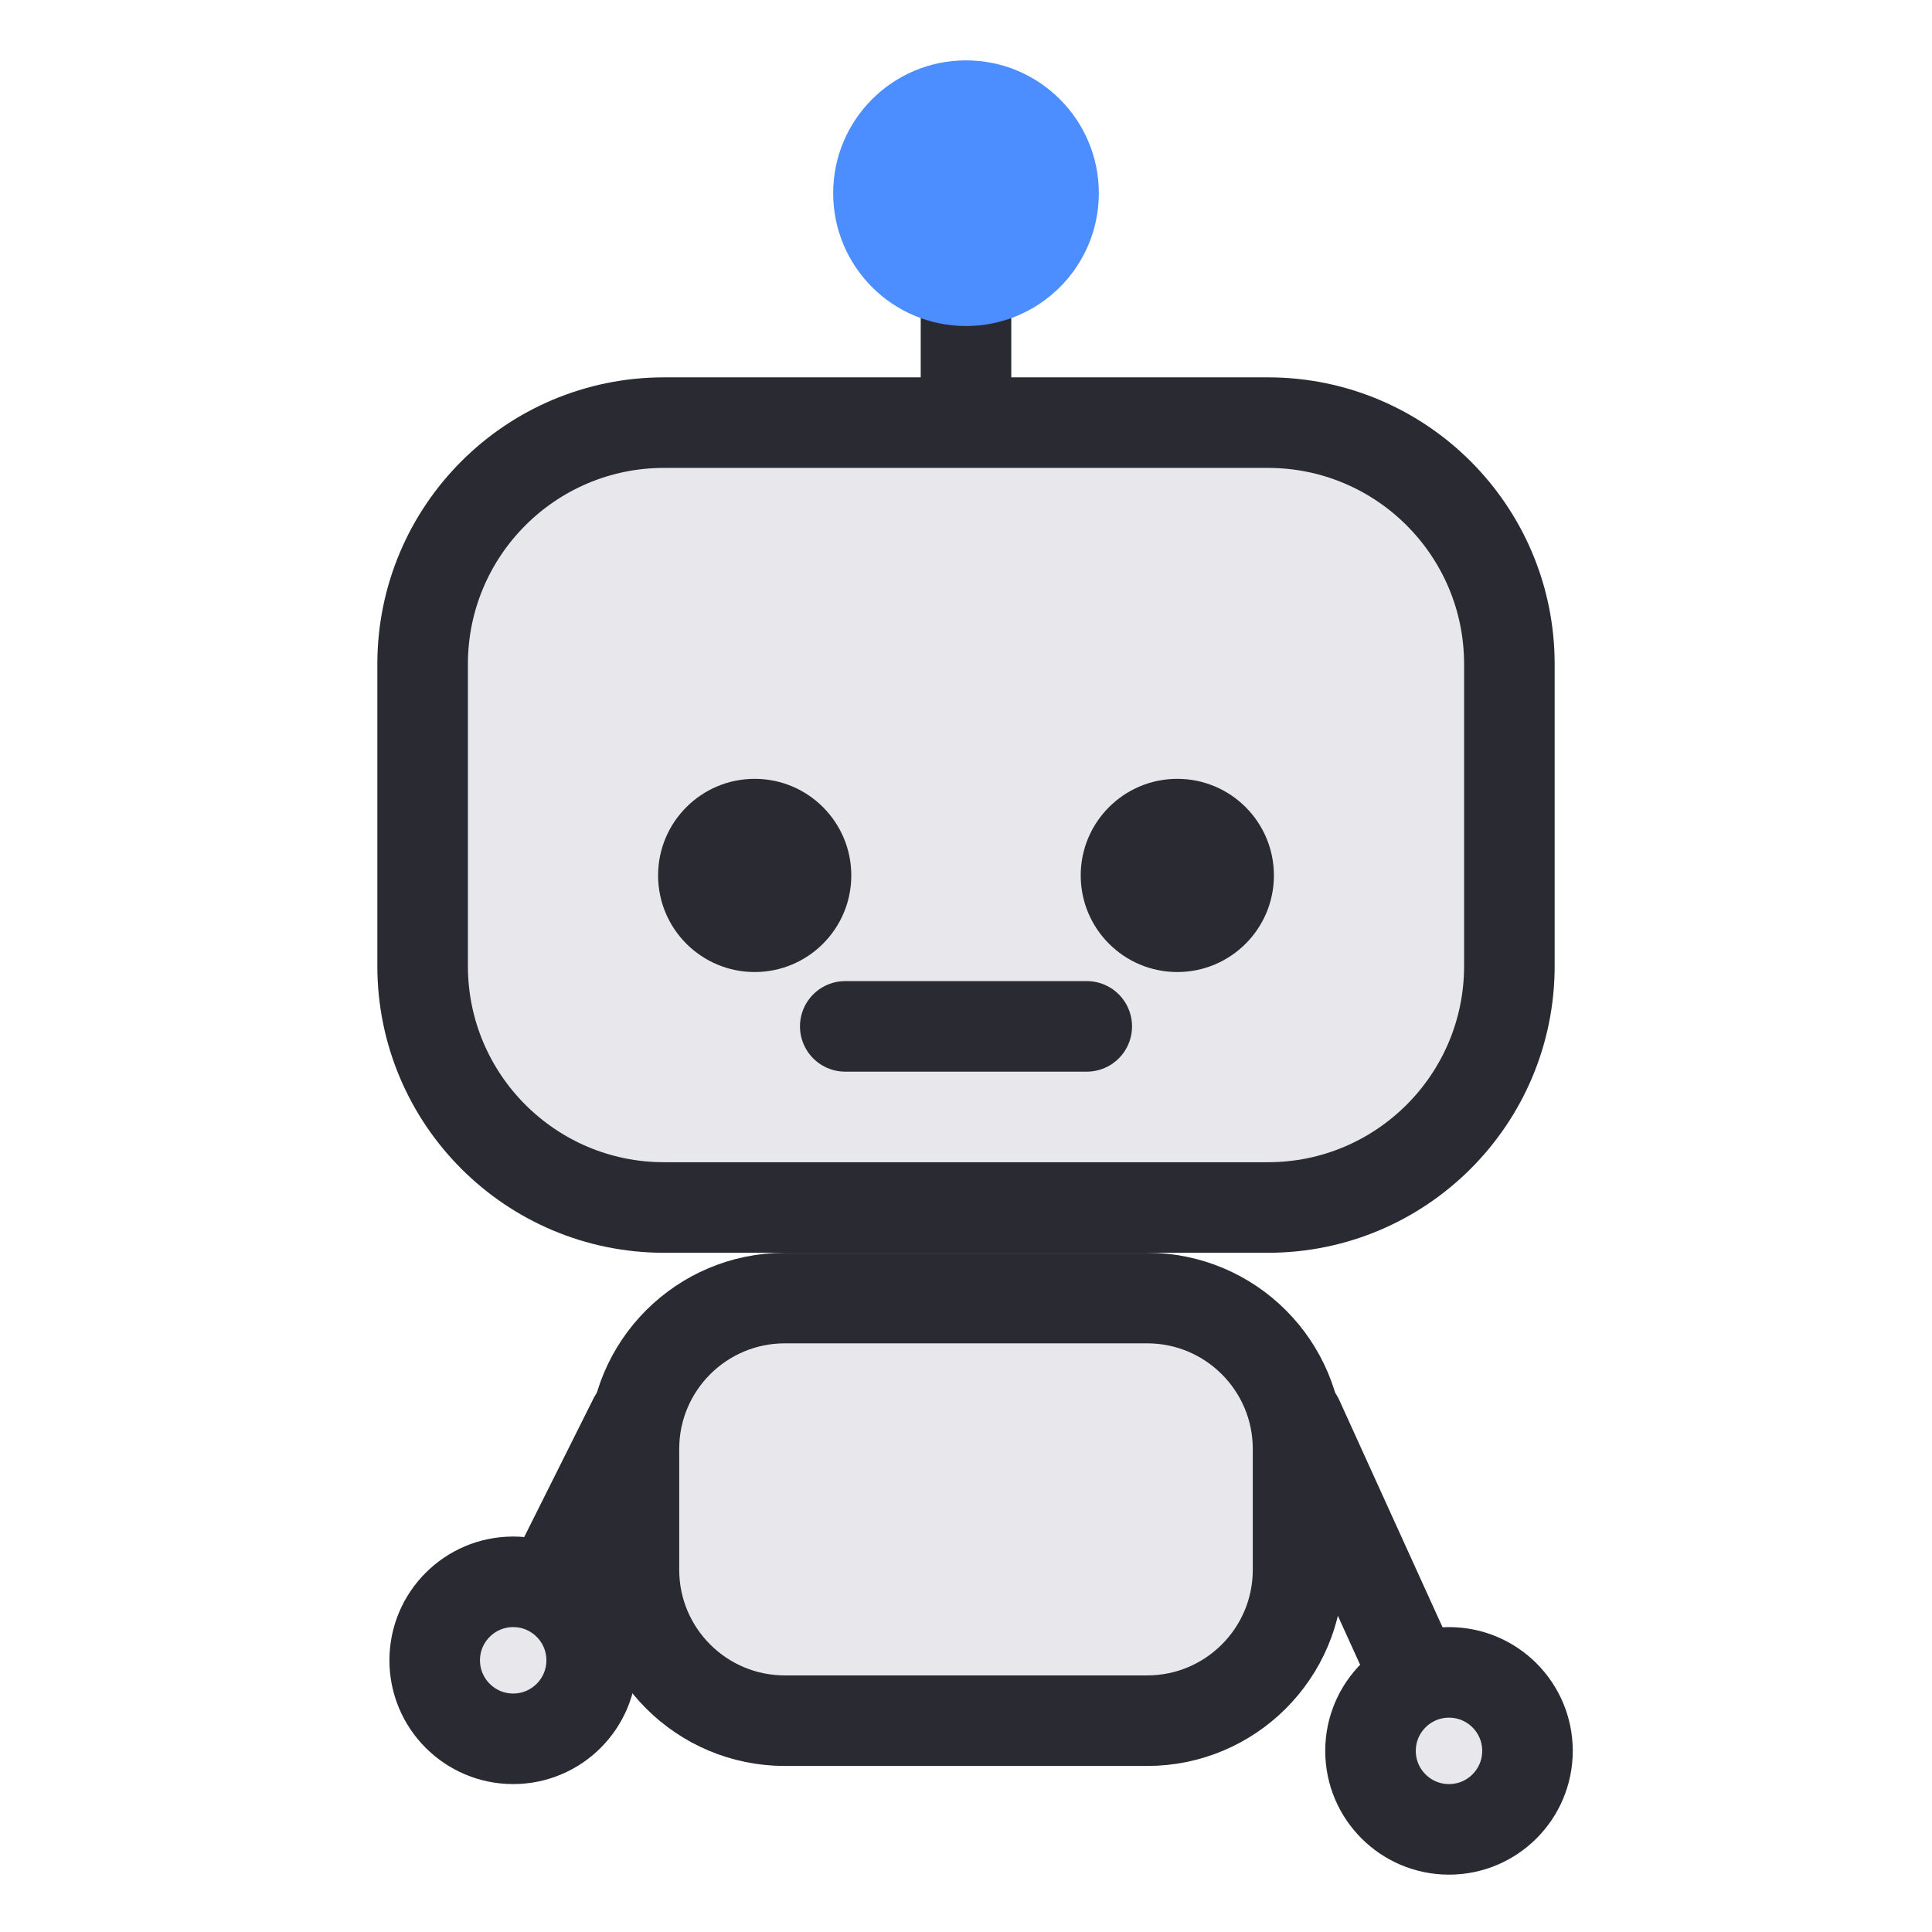
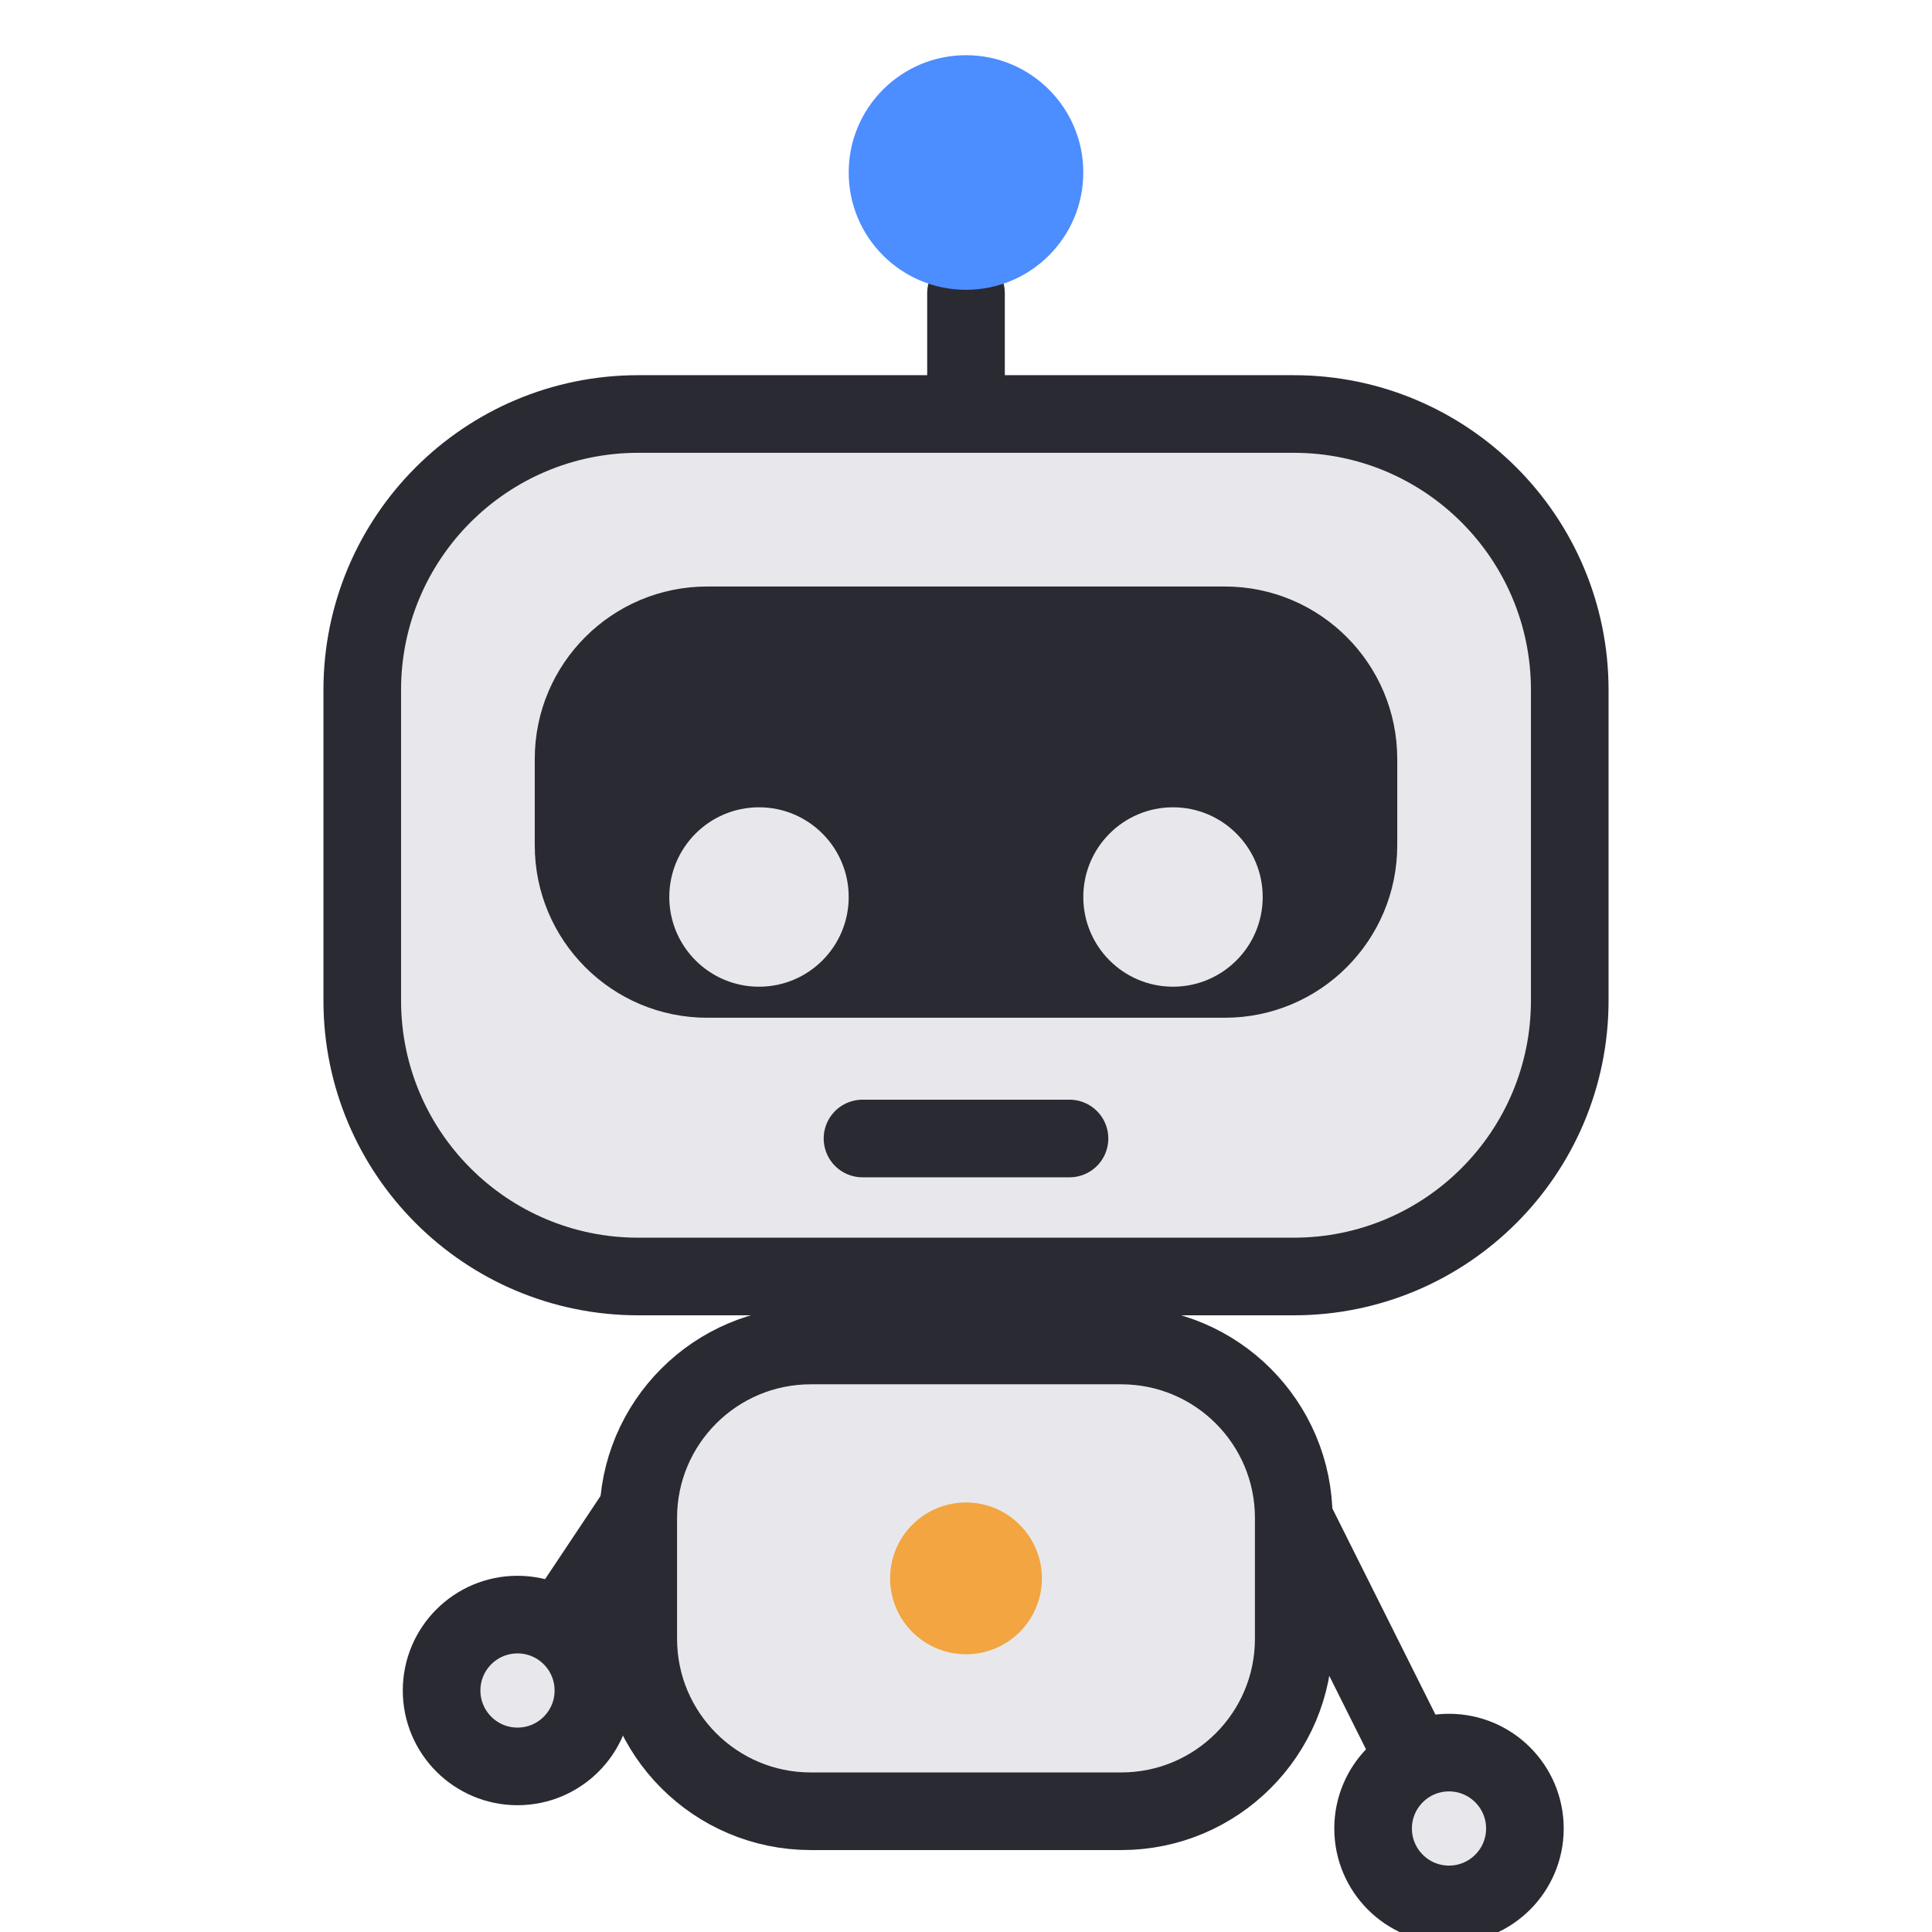
- <svg xmlns="http://www.w3.org/2000/svg" width="32" height="32" viewBox="0 0 32 32">
-   <g stroke="#2a2a33" stroke-width="1.5" stroke-linecap="round" stroke-linejoin="round">
-     <line x1="16" y1="5" x2="16" y2="7" />
-     <circle cx="16" cy="3.2" r="2.2" fill="#4c8dff" stroke="none" />
-     <rect x="7" y="7" width="18" height="13" rx="4" fill="#e8e8ec" />
-     <circle cx="12.5" cy="14.5" r="1.6" fill="#2a2a33" stroke="none" />
-     <circle cx="19.5" cy="14.5" r="1.6" fill="#2a2a33" stroke="none" />
-     <path d="M14 17h4" fill="none" />
-     <line x1="10.5" y1="23.5" x2="8.5" y2="27.5" />
-     <circle cx="8.5" cy="27.5" r="1.3" fill="#e8e8ec" />
-     <line x1="21.5" y1="23.5" x2="24" y2="29" />
-     <circle cx="24" cy="29" r="1.3" fill="#e8e8ec" />
-     <rect x="10.5" y="21.5" width="11" height="7" rx="2.5" fill="#e8e8ec" />
+ <svg xmlns="http://www.w3.org/2000/svg" width="56" height="56" viewBox="0 0 56 56">
+   <g stroke="#2a2a33" stroke-width="2.25" stroke-linecap="round" stroke-linejoin="round">
+     <line x1="28" y1="8.5" x2="28" y2="12" />
+     <circle cx="28" cy="5" r="3.4" fill="#4c8dff" stroke="none" />
+     <rect x="10.5" y="12" width="35" height="25" rx="8" fill="#e8e8ec" />
+     <rect x="15.5" y="17" width="25" height="12.5" rx="5" fill="#2a2a33" stroke="none" />
+     <circle cx="22" cy="26" r="2.6" fill="#e8e8ec" stroke="none" />
+     <circle cx="34" cy="26" r="2.6" fill="#e8e8ec" stroke="none" />
+     <path d="M25 33h6" fill="none" />
+     <line x1="19" y1="43" x2="15" y2="49" />
+     <circle cx="15" cy="49" r="2.2" fill="#e8e8ec" />
+     <line x1="37" y1="43" x2="42" y2="53" />
+     <circle cx="42" cy="53" r="2.2" fill="#e8e8ec" />
+     <rect x="18.5" y="39" width="19" height="13.5" rx="5" fill="#e8e8ec" />
+     <circle cx="28" cy="45.75" r="2.2" fill="#f2a541" stroke="none" />
  </g>
</svg>
